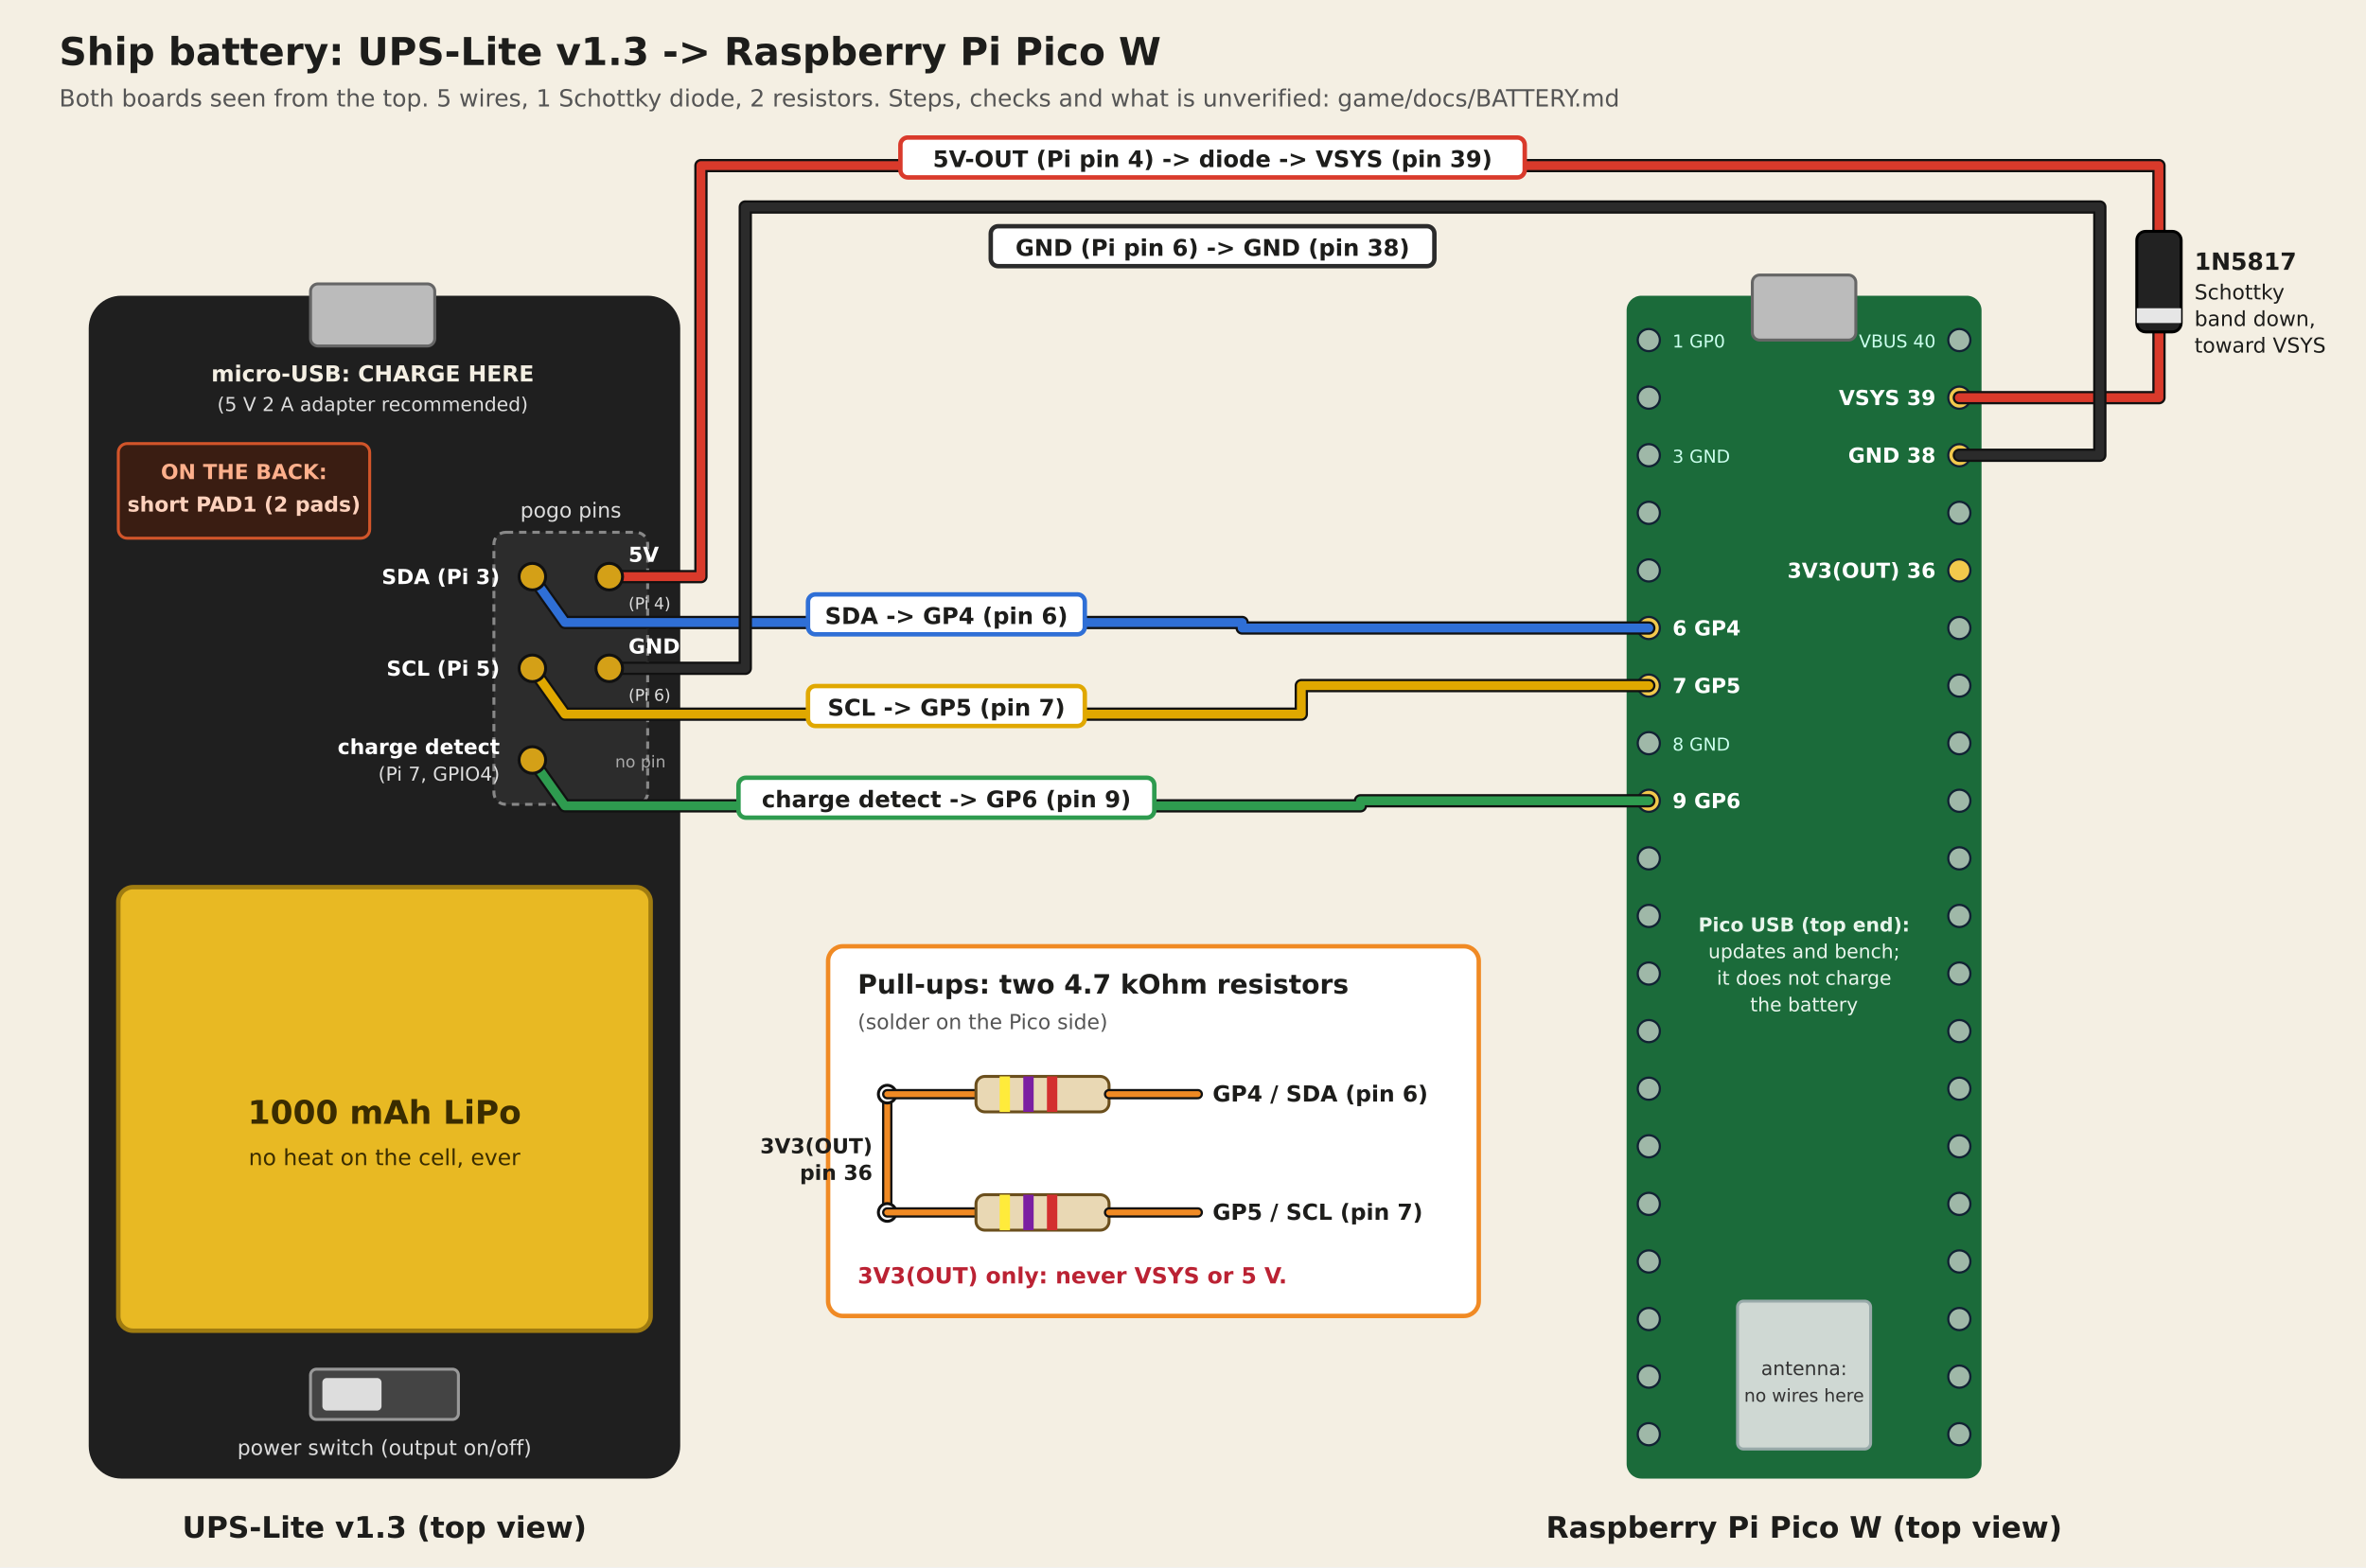
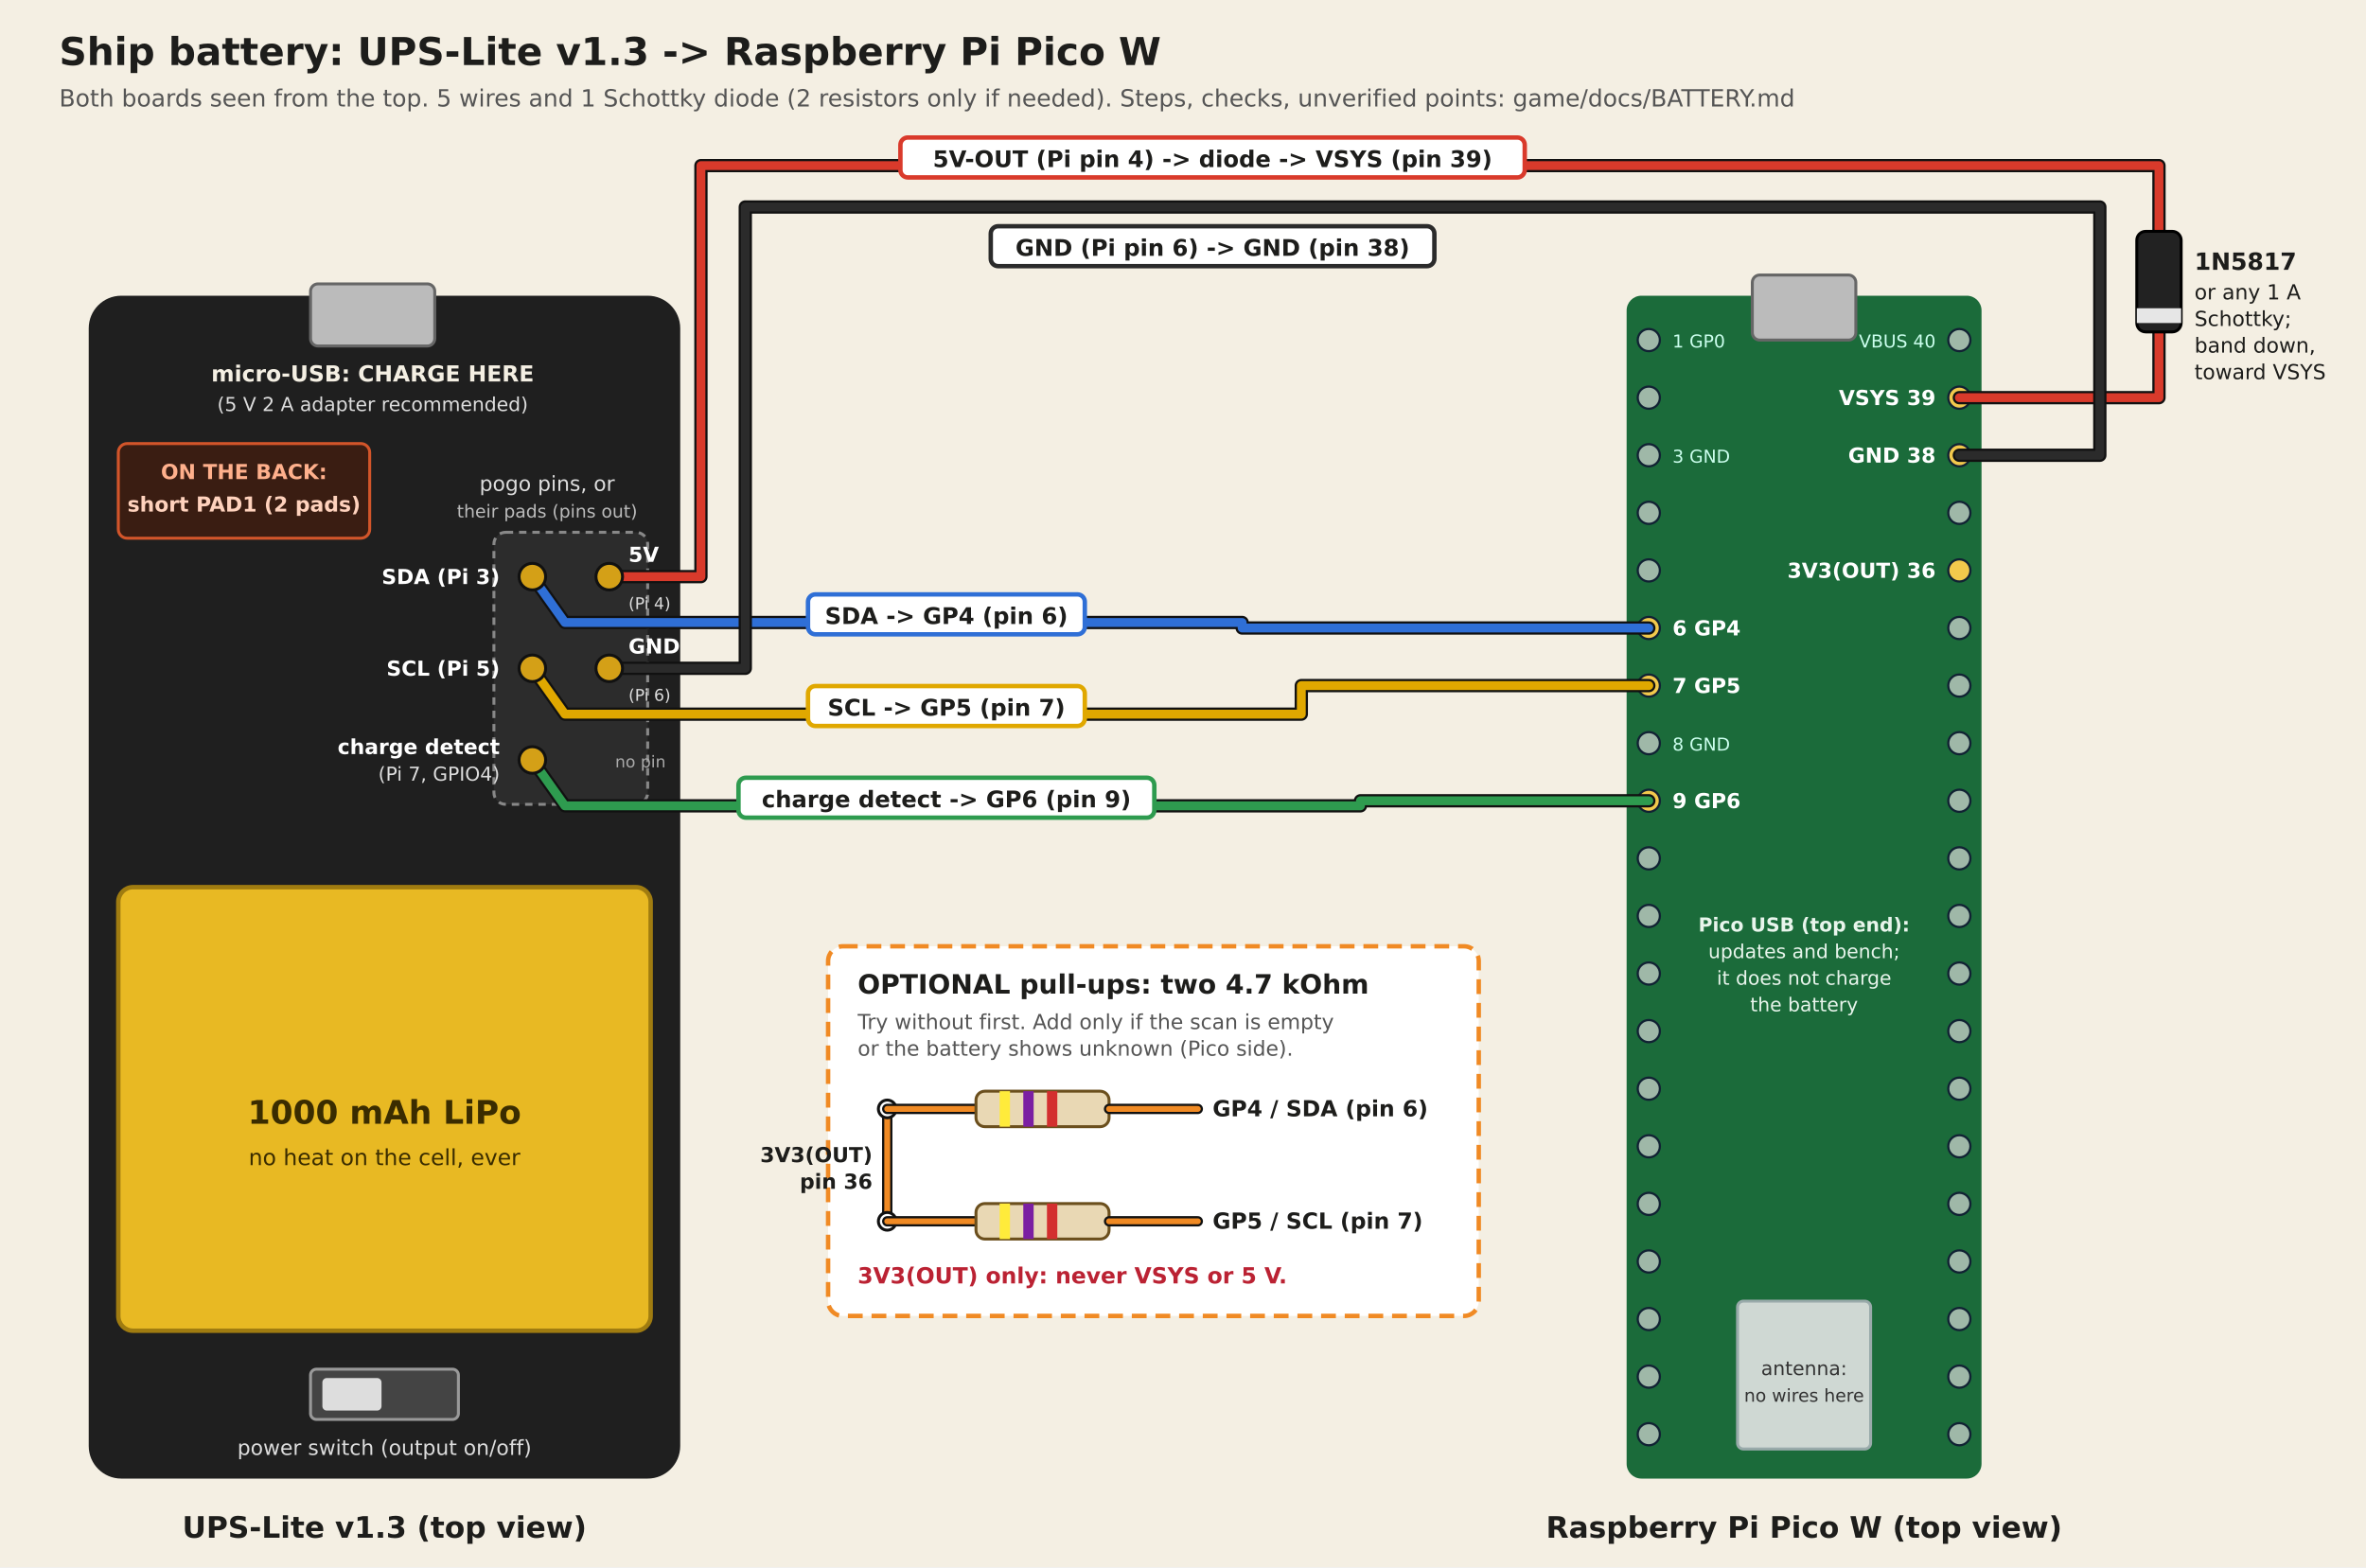
<svg xmlns="http://www.w3.org/2000/svg" width="1600" height="1060" viewBox="0 0 1600 1060">
  <rect width="1600" height="1060" fill="#f4efe3" />
  <text x="40" y="44" font-size="26" text-anchor="start" font-weight="bold" fill="#1d1d1b" font-family="DejaVu Sans">Ship battery: UPS-Lite v1.3 -&gt; Raspberry Pi Pico W</text>
-   <text x="40" y="72" font-size="16" text-anchor="start" font-weight="normal" fill="#555" font-family="DejaVu Sans">Both boards seen from the top. 5 wires, 1 Schottky diode, 2 resistors. Steps, checks and what is unverified: game/docs/BATTERY.md</text>
+   <text x="40" y="72" font-size="16" text-anchor="start" font-weight="normal" fill="#555" font-family="DejaVu Sans">Both boards seen from the top. 5 wires and 1 Schottky diode (2 resistors only if needed). Steps, checks, unverified points: game/docs/BATTERY.md</text>
  <rect x="60" y="200" width="400" height="800" rx="22" fill="#1f1f1f" />
  <rect x="210" y="192" width="84" height="42" rx="5" fill="#bbb" stroke="#666" stroke-width="2" />
  <text x="252" y="258" font-size="15" text-anchor="middle" font-weight="bold" fill="#f4efe3" font-family="DejaVu Sans">micro-USB: CHARGE HERE</text>
  <text x="252" y="278" font-size="13" text-anchor="middle" font-weight="normal" fill="#ddd" font-family="DejaVu Sans">(5 V 2 A adapter recommended)</text>
  <rect x="80" y="600" width="360" height="300" rx="10" fill="#e8b923" stroke="#a07c10" stroke-width="3" />
  <text x="260.0" y="760" font-size="22" text-anchor="middle" font-weight="bold" fill="#3a2c00" font-family="DejaVu Sans">1000 mAh LiPo</text>
  <text x="260.0" y="788" font-size="15" text-anchor="middle" font-weight="normal" fill="#3a2c00" font-family="DejaVu Sans">no heat on the cell, ever</text>
  <rect x="210" y="926" width="100" height="34" rx="4" fill="#444" stroke="#999" stroke-width="2" />
  <rect x="218" y="932" width="40" height="22" rx="3" fill="#ddd" />
  <text x="260" y="984" font-size="14" text-anchor="middle" font-weight="normal" fill="#ddd" font-family="DejaVu Sans">power switch (output on/off)</text>
  <text x="260.0" y="1040" font-size="20" text-anchor="middle" font-weight="bold" fill="#1d1d1b" font-family="DejaVu Sans">UPS-Lite v1.3 (top view)</text>
  <rect x="80" y="300" width="170" height="64" rx="6" fill="#3a1d12" stroke="#d2552a" stroke-width="2" />
  <text x="165" y="324" font-size="14" text-anchor="middle" font-weight="bold" fill="#ffb08c" font-family="DejaVu Sans">ON THE BACK:</text>
  <text x="165" y="346" font-size="14" text-anchor="middle" font-weight="bold" fill="#ffd2bd" font-family="DejaVu Sans">short PAD1 (2 pads)</text>
  <rect x="334" y="360" width="104" height="184" rx="8" fill="#2c2c2c" stroke="#888" stroke-width="2" stroke-dasharray="5 4" />
-   <text x="386" y="350" font-size="14" text-anchor="middle" font-weight="normal" fill="#ddd" font-family="DejaVu Sans">pogo pins</text>
+   <text x="370" y="332" font-size="14" text-anchor="middle" font-weight="normal" fill="#ddd" font-family="DejaVu Sans">pogo pins, or</text>
+   <text x="370" y="350" font-size="12" text-anchor="middle" font-weight="normal" fill="#bbb" font-family="DejaVu Sans">their pads (pins out)</text>
  <text x="338" y="395" font-size="14" text-anchor="end" font-weight="bold" fill="#fff" font-family="DejaVu Sans">SDA (Pi 3)</text>
  <text x="338" y="457" font-size="14" text-anchor="end" font-weight="bold" fill="#fff" font-family="DejaVu Sans">SCL (Pi 5)</text>
  <text x="338" y="510" font-size="14" text-anchor="end" font-weight="bold" fill="#fff" font-family="DejaVu Sans">charge detect</text>
  <text x="338" y="528" font-size="13" text-anchor="end" font-weight="normal" fill="#ddd" font-family="DejaVu Sans">(Pi 7, GPIO4)</text>
  <text x="416" y="519" font-size="11" text-anchor="start" font-weight="normal" fill="#aaa" font-family="DejaVu Sans">no pin</text>
  <rect x="1100" y="200" width="240" height="800" rx="10" fill="#1b6b3a" />
  <rect x="1185" y="186" width="70" height="44" rx="5" fill="#bbb" stroke="#666" stroke-width="2" />
  <text x="1220.0" y="630" font-size="13" text-anchor="middle" font-weight="bold" fill="#e8f5ec" font-family="DejaVu Sans">Pico USB (top end):</text>
  <text x="1220.0" y="648" font-size="13" text-anchor="middle" font-weight="normal" fill="#e8f5ec" font-family="DejaVu Sans">updates and bench;</text>
  <text x="1220.0" y="666" font-size="13" text-anchor="middle" font-weight="normal" fill="#e8f5ec" font-family="DejaVu Sans">it does not charge</text>
  <text x="1220.0" y="684" font-size="13" text-anchor="middle" font-weight="normal" fill="#e8f5ec" font-family="DejaVu Sans">the battery</text>
  <rect x="1175" y="880" width="90" height="100" rx="4" fill="#cfd8d3" stroke="#9aa" stroke-width="2" />
  <text x="1220" y="930" font-size="13" text-anchor="middle" font-weight="normal" fill="#333" font-family="DejaVu Sans">antenna:</text>
  <text x="1220" y="948" font-size="12" text-anchor="middle" font-weight="normal" fill="#333" font-family="DejaVu Sans">no wires here</text>
  <text x="1220.0" y="1040" font-size="20" text-anchor="middle" font-weight="bold" fill="#1d1d1b" font-family="DejaVu Sans">Raspberry Pi Pico W (top view)</text>
  <circle cx="1115" cy="230.0" r="7.5" fill="#9fb8a8" stroke="#123" stroke-width="1.5" />
  <text x="1131" y="235.0" font-size="12" text-anchor="start" font-weight="normal" fill="#cfe" font-family="DejaVu Sans">1 GP0</text>
  <circle cx="1115" cy="268.947" r="7.5" fill="#9fb8a8" stroke="#123" stroke-width="1.5" />
  <circle cx="1115" cy="307.895" r="7.5" fill="#9fb8a8" stroke="#123" stroke-width="1.5" />
  <text x="1131" y="312.895" font-size="12" text-anchor="start" font-weight="normal" fill="#cfe" font-family="DejaVu Sans">3 GND</text>
  <circle cx="1115" cy="346.842" r="7.5" fill="#9fb8a8" stroke="#123" stroke-width="1.5" />
  <circle cx="1115" cy="385.789" r="7.5" fill="#9fb8a8" stroke="#123" stroke-width="1.5" />
  <circle cx="1115" cy="424.737" r="7.5" fill="#f2c94c" stroke="#123" stroke-width="1.5" />
  <text x="1131" y="429.737" font-size="14" text-anchor="start" font-weight="bold" fill="#fff" font-family="DejaVu Sans">6 GP4</text>
  <circle cx="1115" cy="463.684" r="7.5" fill="#f2c94c" stroke="#123" stroke-width="1.5" />
  <text x="1131" y="468.684" font-size="14" text-anchor="start" font-weight="bold" fill="#fff" font-family="DejaVu Sans">7 GP5</text>
  <circle cx="1115" cy="502.632" r="7.5" fill="#9fb8a8" stroke="#123" stroke-width="1.5" />
  <text x="1131" y="507.632" font-size="12" text-anchor="start" font-weight="normal" fill="#cfe" font-family="DejaVu Sans">8 GND</text>
  <circle cx="1115" cy="541.579" r="7.5" fill="#f2c94c" stroke="#123" stroke-width="1.5" />
  <text x="1131" y="546.579" font-size="14" text-anchor="start" font-weight="bold" fill="#fff" font-family="DejaVu Sans">9 GP6</text>
  <circle cx="1115" cy="580.526" r="7.5" fill="#9fb8a8" stroke="#123" stroke-width="1.5" />
  <circle cx="1115" cy="619.474" r="7.5" fill="#9fb8a8" stroke="#123" stroke-width="1.5" />
  <circle cx="1115" cy="658.421" r="7.5" fill="#9fb8a8" stroke="#123" stroke-width="1.5" />
  <circle cx="1115" cy="697.368" r="7.5" fill="#9fb8a8" stroke="#123" stroke-width="1.5" />
  <circle cx="1115" cy="736.316" r="7.5" fill="#9fb8a8" stroke="#123" stroke-width="1.5" />
  <circle cx="1115" cy="775.263" r="7.5" fill="#9fb8a8" stroke="#123" stroke-width="1.5" />
  <circle cx="1115" cy="814.211" r="7.5" fill="#9fb8a8" stroke="#123" stroke-width="1.5" />
  <circle cx="1115" cy="853.158" r="7.5" fill="#9fb8a8" stroke="#123" stroke-width="1.5" />
  <circle cx="1115" cy="892.105" r="7.5" fill="#9fb8a8" stroke="#123" stroke-width="1.5" />
  <circle cx="1115" cy="931.053" r="7.5" fill="#9fb8a8" stroke="#123" stroke-width="1.5" />
  <circle cx="1115" cy="970.0" r="7.5" fill="#9fb8a8" stroke="#123" stroke-width="1.5" />
  <circle cx="1325" cy="970.0" r="7.5" fill="#9fb8a8" stroke="#123" stroke-width="1.5" />
  <circle cx="1325" cy="931.053" r="7.5" fill="#9fb8a8" stroke="#123" stroke-width="1.5" />
  <circle cx="1325" cy="892.105" r="7.5" fill="#9fb8a8" stroke="#123" stroke-width="1.5" />
  <circle cx="1325" cy="853.158" r="7.5" fill="#9fb8a8" stroke="#123" stroke-width="1.5" />
  <circle cx="1325" cy="814.211" r="7.5" fill="#9fb8a8" stroke="#123" stroke-width="1.5" />
  <circle cx="1325" cy="775.263" r="7.5" fill="#9fb8a8" stroke="#123" stroke-width="1.5" />
  <circle cx="1325" cy="736.316" r="7.5" fill="#9fb8a8" stroke="#123" stroke-width="1.5" />
  <circle cx="1325" cy="697.368" r="7.5" fill="#9fb8a8" stroke="#123" stroke-width="1.5" />
  <circle cx="1325" cy="658.421" r="7.5" fill="#9fb8a8" stroke="#123" stroke-width="1.5" />
  <circle cx="1325" cy="619.474" r="7.5" fill="#9fb8a8" stroke="#123" stroke-width="1.5" />
  <circle cx="1325" cy="580.526" r="7.5" fill="#9fb8a8" stroke="#123" stroke-width="1.5" />
  <circle cx="1325" cy="541.579" r="7.5" fill="#9fb8a8" stroke="#123" stroke-width="1.5" />
  <circle cx="1325" cy="502.632" r="7.5" fill="#9fb8a8" stroke="#123" stroke-width="1.5" />
  <circle cx="1325" cy="463.684" r="7.5" fill="#9fb8a8" stroke="#123" stroke-width="1.5" />
  <circle cx="1325" cy="424.737" r="7.5" fill="#9fb8a8" stroke="#123" stroke-width="1.5" />
  <circle cx="1325" cy="385.789" r="7.5" fill="#f2c94c" stroke="#123" stroke-width="1.5" />
  <text x="1309" y="390.789" font-size="14" text-anchor="end" font-weight="bold" fill="#fff" font-family="DejaVu Sans">3V3(OUT) 36</text>
  <circle cx="1325" cy="346.842" r="7.5" fill="#9fb8a8" stroke="#123" stroke-width="1.5" />
  <circle cx="1325" cy="307.895" r="7.5" fill="#f2c94c" stroke="#123" stroke-width="1.5" />
  <text x="1309" y="312.895" font-size="14" text-anchor="end" font-weight="bold" fill="#fff" font-family="DejaVu Sans">GND 38</text>
  <circle cx="1325" cy="268.947" r="7.5" fill="#f2c94c" stroke="#123" stroke-width="1.5" />
  <text x="1309" y="273.947" font-size="14" text-anchor="end" font-weight="bold" fill="#fff" font-family="DejaVu Sans">VSYS 39</text>
  <circle cx="1325" cy="230.0" r="7.5" fill="#9fb8a8" stroke="#123" stroke-width="1.5" />
  <text x="1309" y="235.0" font-size="12" text-anchor="end" font-weight="normal" fill="#cfe" font-family="DejaVu Sans">VBUS 40</text>
  <polyline points="360,390 382,421.0 840,421.0 840,424.737 1115,424.737" fill="none" stroke="#111" stroke-width="9" stroke-linejoin="round" stroke-linecap="round" />
  <polyline points="360,390 382,421.0 840,421.0 840,424.737 1115,424.737" fill="none" stroke="#2f6fd6" stroke-width="6" stroke-linejoin="round" stroke-linecap="round" />
  <polyline points="360,452 382,483.0 880,483.0 880,463.684 1115,463.684" fill="none" stroke="#111" stroke-width="9" stroke-linejoin="round" stroke-linecap="round" />
  <polyline points="360,452 382,483.0 880,483.0 880,463.684 1115,463.684" fill="none" stroke="#e0a800" stroke-width="6" stroke-linejoin="round" stroke-linecap="round" />
  <polyline points="360,514 382,545.0 920,545.0 920,541.579 1115,541.579" fill="none" stroke="#111" stroke-width="9" stroke-linejoin="round" stroke-linecap="round" />
  <polyline points="360,514 382,545.0 920,545.0 920,541.579 1115,541.579" fill="none" stroke="#2e9b4f" stroke-width="6" stroke-linejoin="round" stroke-linecap="round" />
  <rect x="546.4" y="402.0" width="187.2" height="27" rx="5" fill="#fff" stroke="#2f6fd6" stroke-width="3" />
  <text x="640.0" y="422.0" font-size="15.5" text-anchor="middle" font-weight="bold" fill="#1d1d1b" font-family="DejaVu Sans">SDA -&gt; GP4 (pin 6)</text>
  <rect x="546.4" y="464.0" width="187.2" height="27" rx="5" fill="#fff" stroke="#e0a800" stroke-width="3" />
  <text x="640.0" y="484.0" font-size="15.5" text-anchor="middle" font-weight="bold" fill="#1d1d1b" font-family="DejaVu Sans">SCL -&gt; GP5 (pin 7)</text>
  <rect x="499.4" y="526.0" width="281.2" height="27" rx="5" fill="#fff" stroke="#2e9b4f" stroke-width="3" />
  <text x="640.0" y="546.0" font-size="15.5" text-anchor="middle" font-weight="bold" fill="#1d1d1b" font-family="DejaVu Sans">charge detect -&gt; GP6 (pin 9)</text>
  <polyline points="412,390 474,390 474,112 1460,112 1460,268.947 1325,268.947" fill="none" stroke="#111" stroke-width="9" stroke-linejoin="round" stroke-linecap="round" />
  <polyline points="412,390 474,390 474,112 1460,112 1460,268.947 1325,268.947" fill="none" stroke="#d93a2b" stroke-width="6" stroke-linejoin="round" stroke-linecap="round" />
  <polyline points="412,452 504,452 504,140 1420,140 1420,307.895 1325,307.895" fill="none" stroke="#111" stroke-width="9" stroke-linejoin="round" stroke-linecap="round" />
  <polyline points="412,452 504,452 504,140 1420,140 1420,307.895 1325,307.895" fill="none" stroke="#2b2b2b" stroke-width="6" stroke-linejoin="round" stroke-linecap="round" />
  <rect x="608.9" y="93" width="422.2" height="27" rx="5" fill="#fff" stroke="#d93a2b" stroke-width="3" />
  <text x="820.0" y="113" font-size="15.5" text-anchor="middle" font-weight="bold" fill="#1d1d1b" font-family="DejaVu Sans">5V-OUT (Pi pin 4) -&gt; diode -&gt; VSYS (pin 39)</text>
  <rect x="670.0" y="153" width="300.0" height="27" rx="5" fill="#fff" stroke="#2b2b2b" stroke-width="3" />
  <text x="820.0" y="173" font-size="15.5" text-anchor="middle" font-weight="bold" fill="#1d1d1b" font-family="DejaVu Sans">GND (Pi pin 6) -&gt; GND (pin 38)</text>
  <text x="425" y="380" font-size="14" text-anchor="start" font-weight="bold" fill="#fff" font-family="DejaVu Sans">5V</text>
  <text x="425" y="412" font-size="11" text-anchor="start" font-weight="normal" fill="#ddd" font-family="DejaVu Sans">(Pi 4)</text>
  <text x="425" y="442" font-size="14" text-anchor="start" font-weight="bold" fill="#fff" font-family="DejaVu Sans">GND</text>
  <text x="425" y="474" font-size="11" text-anchor="start" font-weight="normal" fill="#ddd" font-family="DejaVu Sans">(Pi 6)</text>
  <circle cx="360" cy="390" r="9" fill="#d4a017" stroke="#111" stroke-width="2" />
  <circle cx="360" cy="452" r="9" fill="#d4a017" stroke="#111" stroke-width="2" />
  <circle cx="360" cy="514" r="9" fill="#d4a017" stroke="#111" stroke-width="2" />
  <circle cx="412" cy="390" r="9" fill="#d4a017" stroke="#111" stroke-width="2" />
  <circle cx="412" cy="452" r="9" fill="#d4a017" stroke="#111" stroke-width="2" />
  <g transform="translate(1460,190.4737)">
    <rect x="-15" y="-34" width="30" height="68" rx="6" fill="#222" stroke="#000" stroke-width="2" />
    <rect x="-15" y="18" width="30" height="10" fill="#e6e6e6" />
  </g>
  <text x="1484" y="182.474" font-size="16" text-anchor="start" font-weight="bold" fill="#1d1d1b" font-family="DejaVu Sans">1N5817</text>
-   <text x="1484" y="202.474" font-size="14" text-anchor="start" font-weight="normal" fill="#1d1d1b" font-family="DejaVu Sans">Schottky</text>
-   <text x="1484" y="220.474" font-size="14" text-anchor="start" font-weight="normal" fill="#1d1d1b" font-family="DejaVu Sans">band down,</text>
-   <text x="1484" y="238.474" font-size="14" text-anchor="start" font-weight="normal" fill="#1d1d1b" font-family="DejaVu Sans">toward VSYS</text>
-   <rect x="560" y="640" width="440" height="250" rx="10" fill="#fff" stroke="#f08a24" stroke-width="3" />
-   <text x="580" y="672" font-size="18" text-anchor="start" font-weight="bold" fill="#1d1d1b" font-family="DejaVu Sans">Pull-ups: two 4.7 kOhm resistors</text>
-   <text x="580" y="696" font-size="14" text-anchor="start" font-weight="normal" fill="#555" font-family="DejaVu Sans">(solder on the Pico side)</text>
-   <polyline points="600,740 600,820" fill="none" stroke="#111" stroke-width="7" stroke-linejoin="round" stroke-linecap="round" />
-   <polyline points="600,740 600,820" fill="none" stroke="#f08a24" stroke-width="4" stroke-linejoin="round" stroke-linecap="round" />
-   <circle cx="600" cy="740" r="6" fill="#fff" stroke="#111" stroke-width="2" />
-   <circle cx="600" cy="820" r="6" fill="#fff" stroke="#111" stroke-width="2" />
-   <polyline points="600,740 660,740" fill="none" stroke="#111" stroke-width="7" stroke-linejoin="round" stroke-linecap="round" />
-   <polyline points="600,740 660,740" fill="none" stroke="#f08a24" stroke-width="4" stroke-linejoin="round" stroke-linecap="round" />
-   <rect x="660" y="728" width="90" height="24" rx="6" fill="#e9d8b4" stroke="#6b4f1d" stroke-width="2" />
-   <rect x="676" y="728" width="7" height="24" fill="#ffeb3b" />
-   <rect x="692" y="728" width="7" height="24" fill="#7b1fa2" />
-   <rect x="708" y="728" width="7" height="24" fill="#d32f2f" />
-   <polyline points="750,740 810,740" fill="none" stroke="#111" stroke-width="7" stroke-linejoin="round" stroke-linecap="round" />
-   <polyline points="750,740 810,740" fill="none" stroke="#f08a24" stroke-width="4" stroke-linejoin="round" stroke-linecap="round" />
-   <text x="820" y="745" font-size="15" text-anchor="start" font-weight="bold" fill="#1d1d1b" font-family="DejaVu Sans">GP4 / SDA (pin 6)</text>
-   <polyline points="600,820 660,820" fill="none" stroke="#111" stroke-width="7" stroke-linejoin="round" stroke-linecap="round" />
-   <polyline points="600,820 660,820" fill="none" stroke="#f08a24" stroke-width="4" stroke-linejoin="round" stroke-linecap="round" />
-   <rect x="660" y="808" width="90" height="24" rx="6" fill="#e9d8b4" stroke="#6b4f1d" stroke-width="2" />
-   <rect x="676" y="808" width="7" height="24" fill="#ffeb3b" />
-   <rect x="692" y="808" width="7" height="24" fill="#7b1fa2" />
-   <rect x="708" y="808" width="7" height="24" fill="#d32f2f" />
-   <polyline points="750,820 810,820" fill="none" stroke="#111" stroke-width="7" stroke-linejoin="round" stroke-linecap="round" />
-   <polyline points="750,820 810,820" fill="none" stroke="#f08a24" stroke-width="4" stroke-linejoin="round" stroke-linecap="round" />
-   <text x="820" y="825" font-size="15" text-anchor="start" font-weight="bold" fill="#1d1d1b" font-family="DejaVu Sans">GP5 / SCL (pin 7)</text>
-   <text x="590" y="780" font-size="14" text-anchor="end" font-weight="bold" fill="#1d1d1b" font-family="DejaVu Sans">3V3(OUT)</text>
-   <text x="590" y="798" font-size="14" text-anchor="end" font-weight="bold" fill="#1d1d1b" font-family="DejaVu Sans">pin 36</text>
+   <text x="1484" y="202.474" font-size="14" text-anchor="start" font-weight="normal" fill="#1d1d1b" font-family="DejaVu Sans">or any 1 A</text>
+   <text x="1484" y="220.474" font-size="14" text-anchor="start" font-weight="normal" fill="#1d1d1b" font-family="DejaVu Sans">Schottky;</text>
+   <text x="1484" y="238.474" font-size="14" text-anchor="start" font-weight="normal" fill="#1d1d1b" font-family="DejaVu Sans">band down,</text>
+   <text x="1484" y="256.474" font-size="14" text-anchor="start" font-weight="normal" fill="#1d1d1b" font-family="DejaVu Sans">toward VSYS</text>
+   <rect x="560" y="640" width="440" height="250" rx="10" fill="#fff" stroke="#f08a24" stroke-width="3" stroke-dasharray="10 6" />
+   <text x="580" y="672" font-size="18" text-anchor="start" font-weight="bold" fill="#1d1d1b" font-family="DejaVu Sans">OPTIONAL pull-ups: two 4.7 kOhm</text>
+   <text x="580" y="696" font-size="14" text-anchor="start" font-weight="normal" fill="#555" font-family="DejaVu Sans">Try without first. Add only if the scan is empty</text>
+   <text x="580" y="714" font-size="14" text-anchor="start" font-weight="normal" fill="#555" font-family="DejaVu Sans">or the battery shows unknown (Pico side).</text>
+   <polyline points="600,750 600,826" fill="none" stroke="#111" stroke-width="7" stroke-linejoin="round" stroke-linecap="round" />
+   <polyline points="600,750 600,826" fill="none" stroke="#f08a24" stroke-width="4" stroke-linejoin="round" stroke-linecap="round" />
+   <circle cx="600" cy="750" r="6" fill="#fff" stroke="#111" stroke-width="2" />
+   <circle cx="600" cy="826" r="6" fill="#fff" stroke="#111" stroke-width="2" />
+   <polyline points="600,750 660,750" fill="none" stroke="#111" stroke-width="7" stroke-linejoin="round" stroke-linecap="round" />
+   <polyline points="600,750 660,750" fill="none" stroke="#f08a24" stroke-width="4" stroke-linejoin="round" stroke-linecap="round" />
+   <rect x="660" y="738" width="90" height="24" rx="6" fill="#e9d8b4" stroke="#6b4f1d" stroke-width="2" />
+   <rect x="676" y="738" width="7" height="24" fill="#ffeb3b" />
+   <rect x="692" y="738" width="7" height="24" fill="#7b1fa2" />
+   <rect x="708" y="738" width="7" height="24" fill="#d32f2f" />
+   <polyline points="750,750 810,750" fill="none" stroke="#111" stroke-width="7" stroke-linejoin="round" stroke-linecap="round" />
+   <polyline points="750,750 810,750" fill="none" stroke="#f08a24" stroke-width="4" stroke-linejoin="round" stroke-linecap="round" />
+   <text x="820" y="755" font-size="15" text-anchor="start" font-weight="bold" fill="#1d1d1b" font-family="DejaVu Sans">GP4 / SDA (pin 6)</text>
+   <polyline points="600,826 660,826" fill="none" stroke="#111" stroke-width="7" stroke-linejoin="round" stroke-linecap="round" />
+   <polyline points="600,826 660,826" fill="none" stroke="#f08a24" stroke-width="4" stroke-linejoin="round" stroke-linecap="round" />
+   <rect x="660" y="814" width="90" height="24" rx="6" fill="#e9d8b4" stroke="#6b4f1d" stroke-width="2" />
+   <rect x="676" y="814" width="7" height="24" fill="#ffeb3b" />
+   <rect x="692" y="814" width="7" height="24" fill="#7b1fa2" />
+   <rect x="708" y="814" width="7" height="24" fill="#d32f2f" />
+   <polyline points="750,826 810,826" fill="none" stroke="#111" stroke-width="7" stroke-linejoin="round" stroke-linecap="round" />
+   <polyline points="750,826 810,826" fill="none" stroke="#f08a24" stroke-width="4" stroke-linejoin="round" stroke-linecap="round" />
+   <text x="820" y="831" font-size="15" text-anchor="start" font-weight="bold" fill="#1d1d1b" font-family="DejaVu Sans">GP5 / SCL (pin 7)</text>
+   <text x="590" y="786" font-size="14" text-anchor="end" font-weight="bold" fill="#1d1d1b" font-family="DejaVu Sans">3V3(OUT)</text>
+   <text x="590" y="804" font-size="14" text-anchor="end" font-weight="bold" fill="#1d1d1b" font-family="DejaVu Sans">pin 36</text>
  <text x="580" y="868" font-size="15" text-anchor="start" font-weight="bold" fill="#b23" font-family="DejaVu Sans">3V3(OUT) only: never VSYS or 5 V.</text>
</svg>
